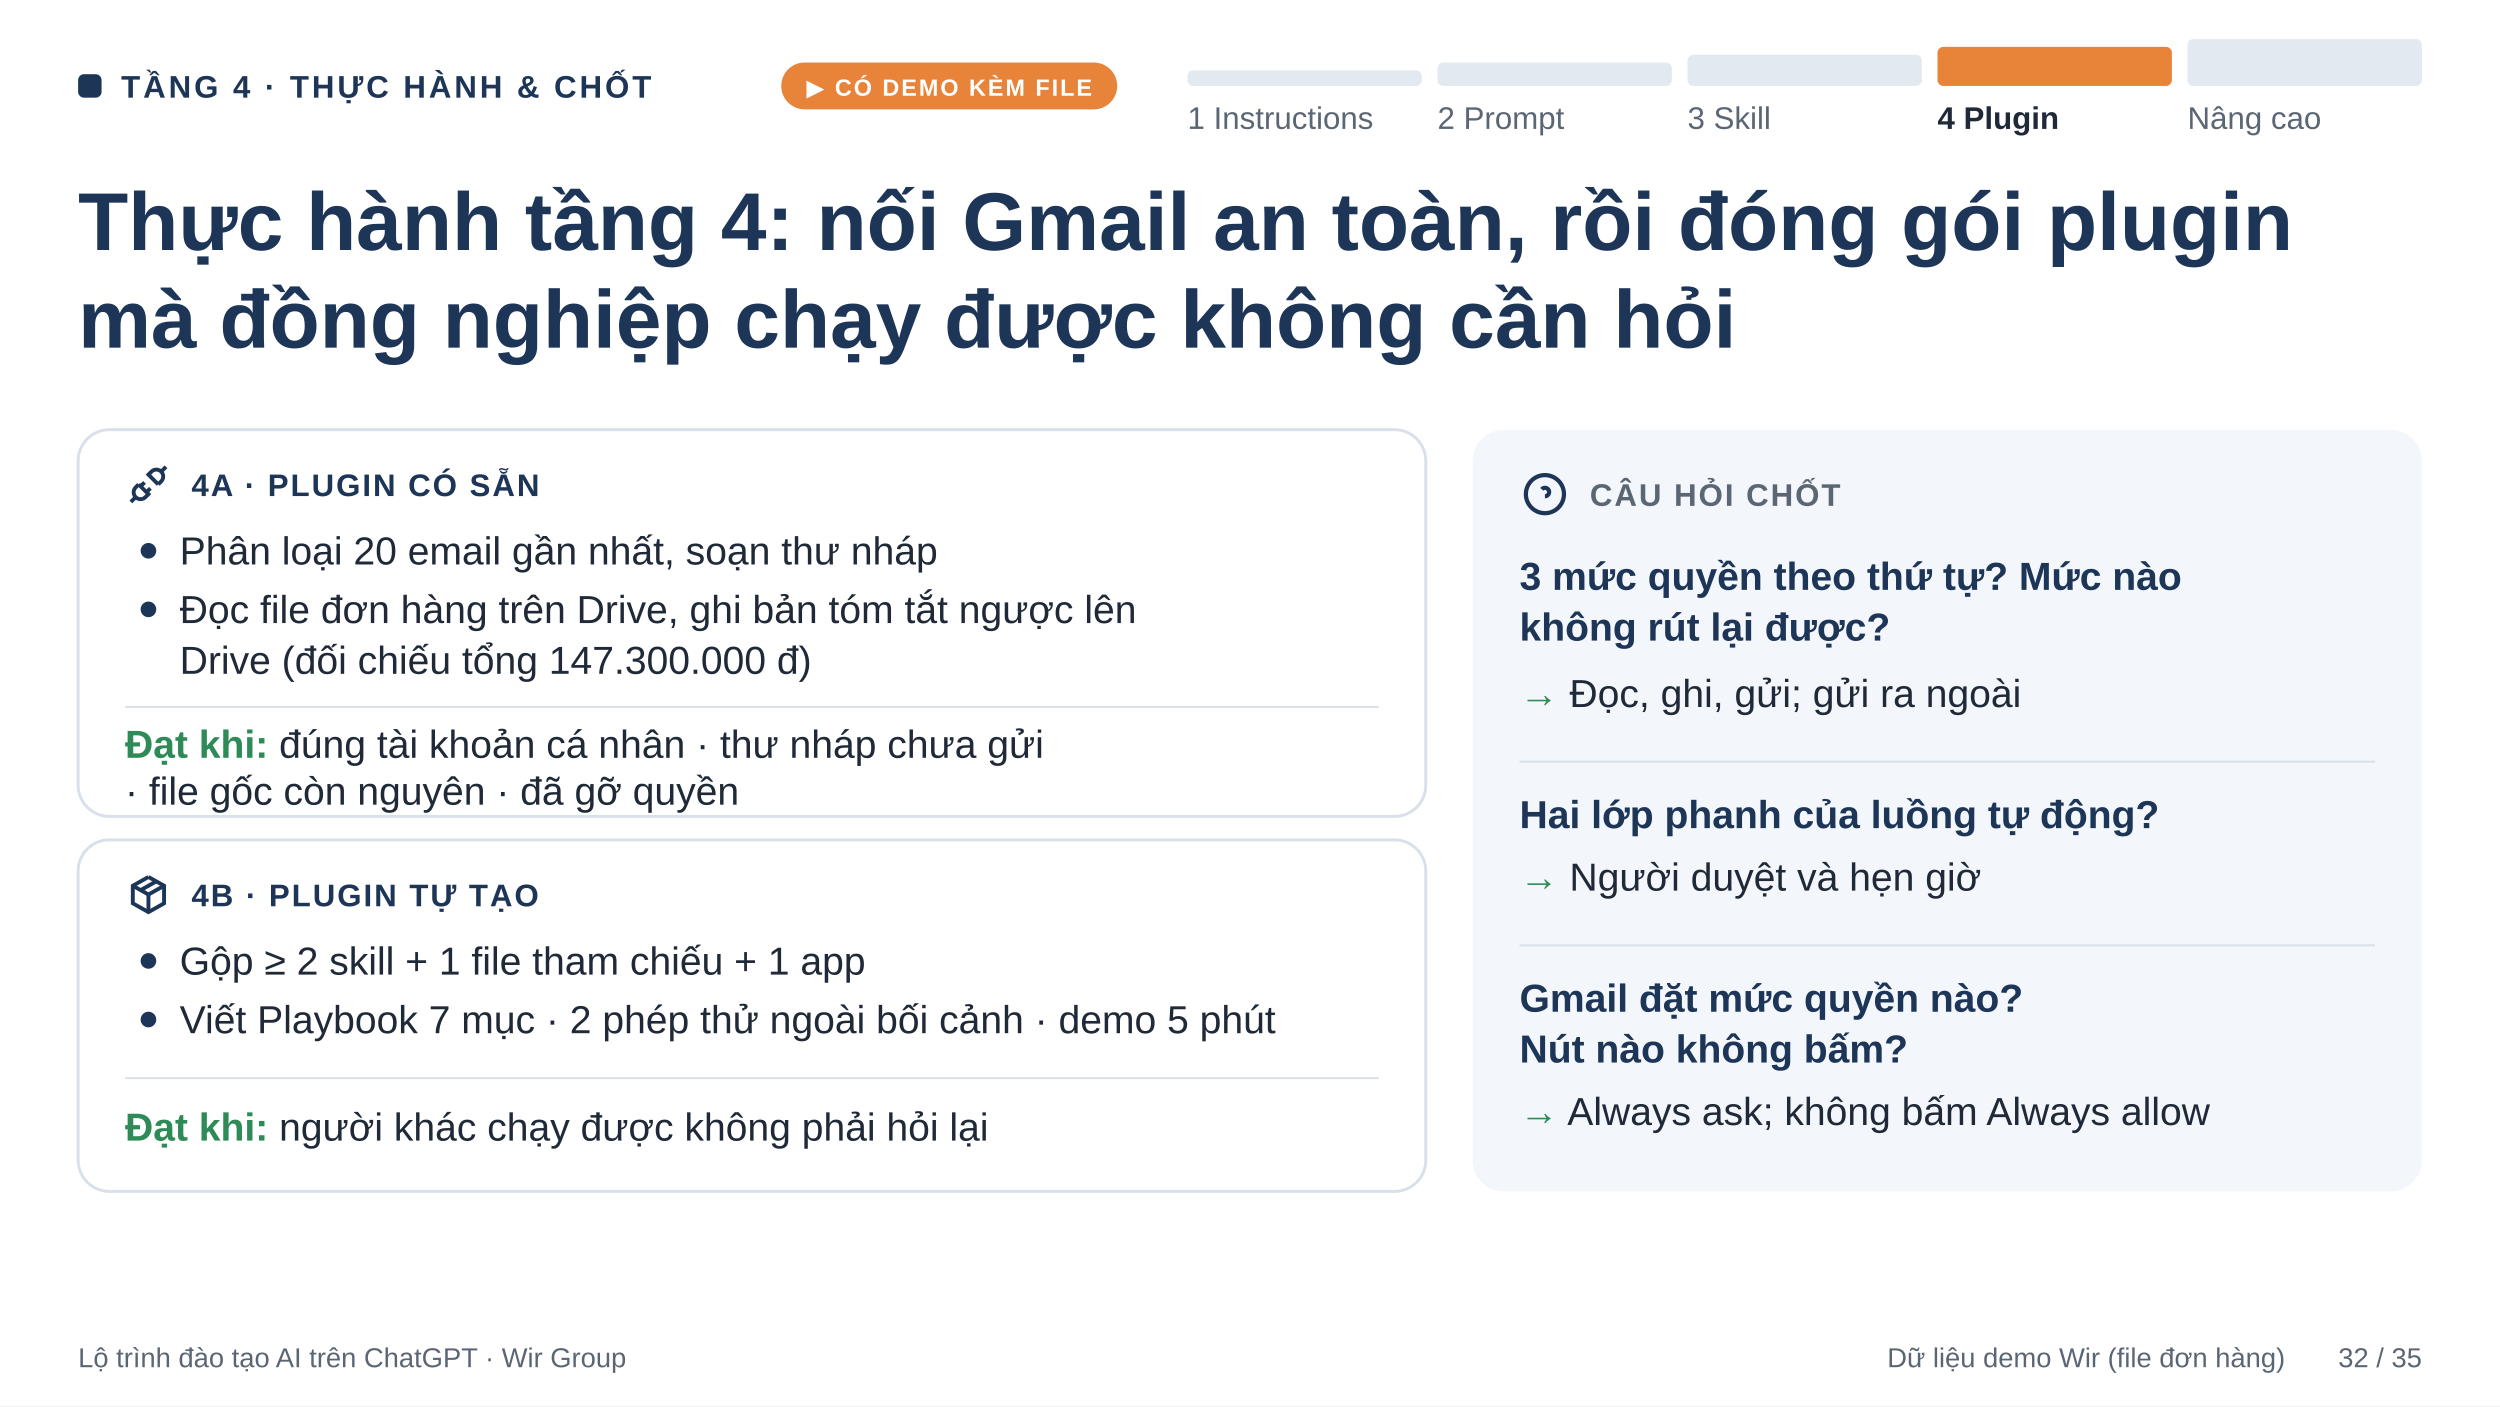
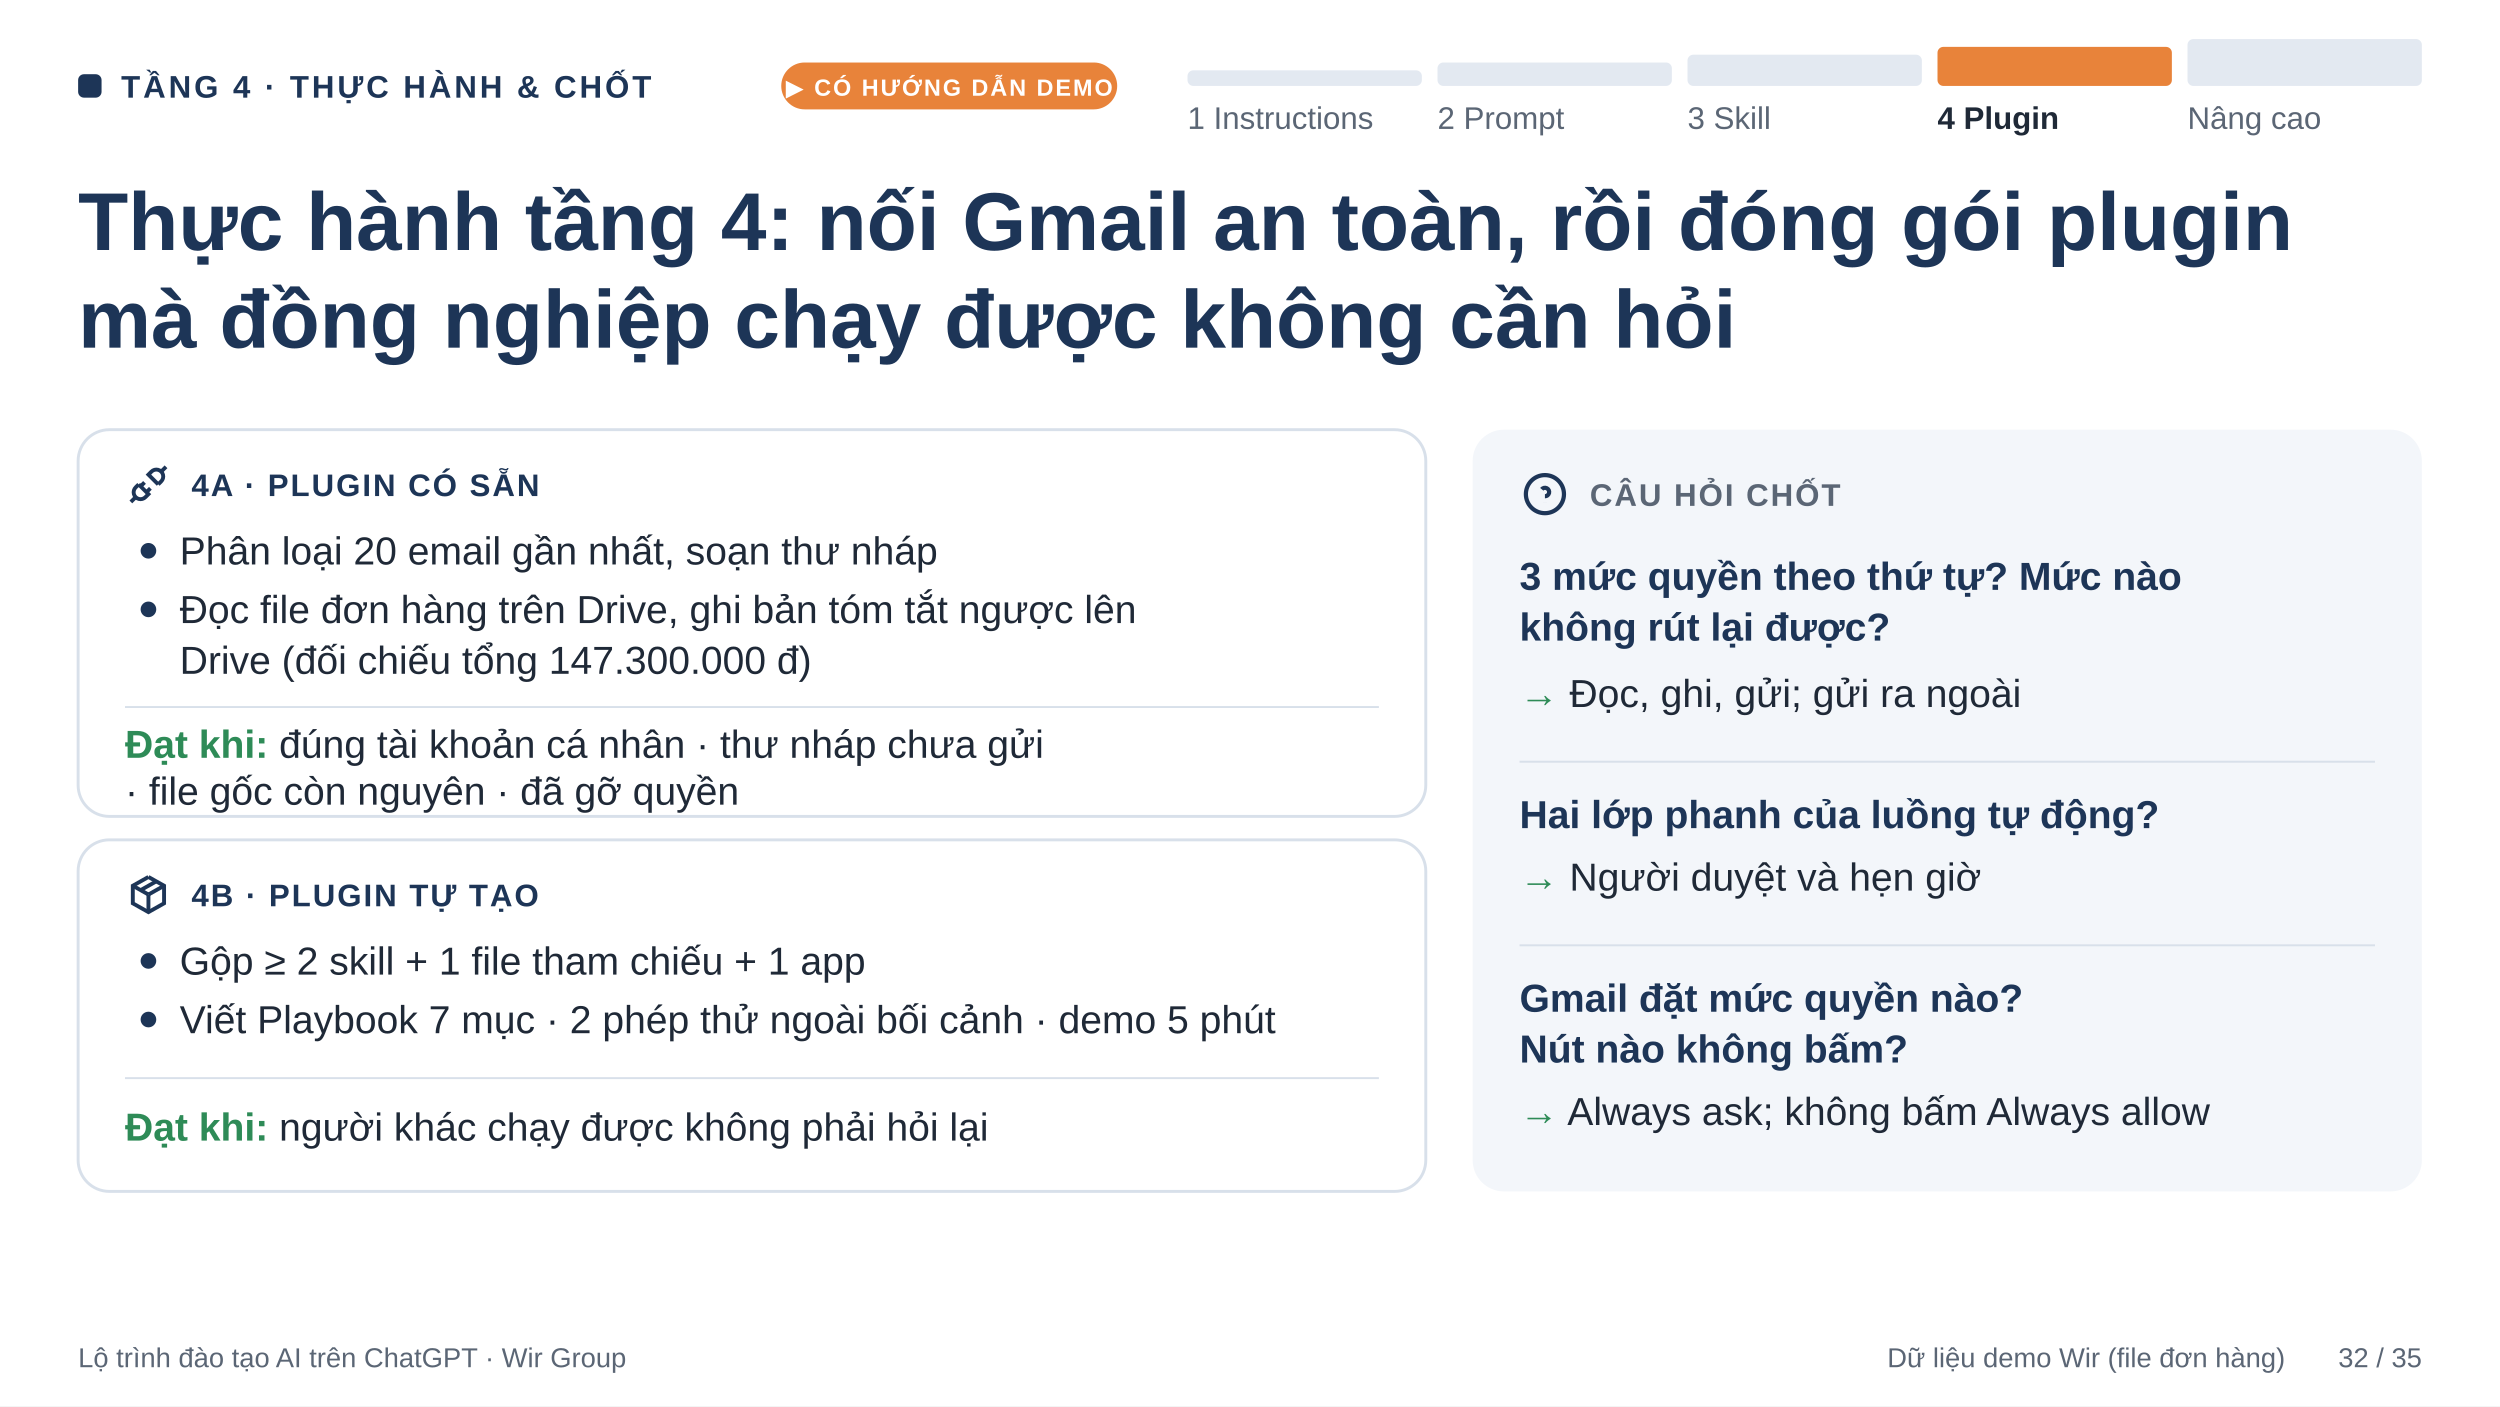
<svg xmlns="http://www.w3.org/2000/svg" viewBox="0 0 1280 720" width="1280" height="720" font-family="Aptos, 'Segoe UI', Arial, sans-serif" data-pptx-page-role="content">
  <rect id="bg" data-pptx-role="background" x="0" y="0" width="1280" height="720" fill="#FFFFFF" />
  <g id="section-kicker" data-pptx-role="chrome" data-pptx-bounds="40 30 540 30">
    <rect x="40" y="38" width="12" height="12" rx="3" fill="#1D3557" />
    <text x="62" y="50" font-size="16" font-weight="bold" letter-spacing="1.5" fill="#1D3557">TẦNG 4 · THỰC HÀNH &amp; CHỐT</text>
  </g>
  <g id="demo-flag" data-pptx-role="chrome" data-pptx-bounds="400 30 180 28">
    <rect x="400" y="32" width="172" height="24" rx="12" fill="#E8833A" />
-     <text x="486" y="49" font-size="12" font-weight="bold" letter-spacing="1" fill="#FFFFFF" text-anchor="middle">▶ CÓ DEMO KÈM FILE</text>
+     <text x="486" y="49" font-size="12" font-weight="bold" letter-spacing="1" fill="#FFFFFF" text-anchor="middle">▶ CÓ HƯỚNG DẪN DEMO</text>
  </g>
  <g id="roadmap-tracker" data-pptx-role="chrome" data-pptx-bounds="600 14 640 62">
    <rect x="608" y="36" width="120" height="8" rx="3" fill="#E3E9F1" />
    <rect x="736" y="32" width="120" height="12" rx="3" fill="#E3E9F1" />
    <rect x="864" y="28" width="120" height="16" rx="3" fill="#E3E9F1" />
    <rect x="992" y="24" width="120" height="20" rx="3" fill="#E8833A" />
    <rect x="1120" y="20" width="120" height="24" rx="3" fill="#E3E9F1" />
    <text x="608" y="66" font-size="16" fill="#5B6675">1 Instructions</text>
    <text x="736" y="66" font-size="16" fill="#5B6675">2 Prompt</text>
    <text x="864" y="66" font-size="16" fill="#5B6675">3 Skill</text>
    <text x="992" y="66" font-size="16" font-weight="bold" fill="#1F2937">4 Plugin</text>
    <text x="1120" y="66" font-size="16" fill="#5B6675">Nâng cao</text>
  </g>
  <text font-size="42" font-weight="bold" fill="#1D3557" x="40" y="128">Thực hành tầng 4: nối Gmail an toàn, rồi đóng gói plugin</text>
  <text font-size="42" font-weight="bold" fill="#1D3557" x="40" y="178">mà đồng nghiệp chạy được không cần hỏi</text>
  <g id="practice-builtin" data-pptx-bounds="40 220 690 198">
    <rect x="40" y="220" width="690" height="198" rx="16" fill="#FFFFFF" stroke="#D8E0EA" stroke-width="1.5" />
    <g transform="translate(64, 236)" fill="none" stroke="#1D3557" stroke-width="2">
      <path d="M7 12l5 5l-1.5 1.5a3.536 3.536 0 1 1 -5 -5l1.5 -1.5" />
      <path d="M17 12l-5 -5l1.5 -1.5a3.536 3.536 0 1 1 5 5l-1.5 1.5" />
      <path d="M3 21l2.5 -2.5" />
      <path d="M18.5 5.5l2.5 -2.5" />
      <path d="M10 11l-2 2" />
      <path d="M13 14l-2 2" />
    </g>
    <text x="98" y="254" font-size="16" font-weight="bold" letter-spacing="1" fill="#1D3557">4A · PLUGIN CÓ SẴN</text>
    <circle cx="76" cy="282" r="4" fill="#1D3557" />
    <text x="92" y="289" font-size="20" fill="#1F2937">Phân loại 20 email gần nhất, soạn thư nháp</text>
    <circle cx="76" cy="312" r="4" fill="#1D3557" />
    <text font-size="20" fill="#1F2937" x="92" y="319">Đọc file đơn hàng trên Drive, ghi bản tóm tắt ngược lên</text>
    <text font-size="20" fill="#1F2937" x="92" y="345">Drive (đối chiếu tổng 147.300.000 đ)</text>
    <line x1="64" y1="362" x2="706" y2="362" stroke="#D8E0EA" stroke-width="1" />
    <text font-size="20" fill="#1F2937" x="64" y="388">
      <tspan>
        <tspan font-weight="bold" fill="#2E8B57">Đạt khi:</tspan> đúng tài khoản cá nhân · thư nháp chưa gửi</tspan>
    </text>
    <text font-size="20" fill="#1F2937" x="64" y="412">· file gốc còn nguyên · đã gỡ quyền</text>
  </g>
  <g id="practice-custom" data-pptx-bounds="40 430 690 180">
    <rect x="40" y="430" width="690" height="180" rx="16" fill="#FFFFFF" stroke="#D8E0EA" stroke-width="1.5" />
    <g transform="translate(64, 446)" fill="none" stroke="#1D3557" stroke-width="2">
      <path d="M12 3l8 4.5l0 9l-8 4.5l-8 -4.5l0 -9l8 -4.5" />
      <path d="M12 12l8 -4.5" />
      <path d="M12 12l0 9" />
      <path d="M12 12l-8 -4.5" />
      <path d="M16 5.25l-8 4.5" />
    </g>
    <text x="98" y="464" font-size="16" font-weight="bold" letter-spacing="1" fill="#1D3557">4B · PLUGIN TỰ TẠO</text>
    <circle cx="76" cy="492" r="4" fill="#1D3557" />
    <text x="92" y="499" font-size="20" fill="#1F2937">Gộp ≥ 2 skill + 1 file tham chiếu + 1 app</text>
    <circle cx="76" cy="522" r="4" fill="#1D3557" />
    <text x="92" y="529" font-size="20" fill="#1F2937">Viết Playbook 7 mục · 2 phép thử ngoài bối cảnh · demo 5 phút</text>
    <line x1="64" y1="552" x2="706" y2="552" stroke="#D8E0EA" stroke-width="1" />
    <text x="64" y="584" font-size="20" fill="#1F2937">
      <tspan font-weight="bold" fill="#2E8B57">Đạt khi:</tspan> người khác chạy được không phải hỏi lại</text>
  </g>
  <g id="quiz-card" data-pptx-bounds="754 220 486 390">
    <rect x="754" y="220" width="486" height="390" rx="16" fill="#F3F6FA" />
    <g transform="translate(778, 240) scale(1.08333)" fill="none" stroke="#1D3557" stroke-width="2">
      <path d="M3 12a9 9 0 1 0 18 0a9 9 0 0 0 -18 0" />
      <path d="M12 16v.01" />
      <path d="M12 13a2 2 0 0 0 .914 -3.782a1.98 1.98 0 0 0 -2.414 .483" />
    </g>
    <text x="814" y="259" font-size="16" font-weight="bold" letter-spacing="1" fill="#5B6675">CÂU HỎI CHỐT</text>
    <text font-size="20" font-weight="bold" fill="#1D3557" x="778" y="302">3 mức quyền theo thứ tự? Mức nào</text>
    <text font-size="20" font-weight="bold" fill="#1D3557" x="778" y="328">không rút lại được?</text>
    <line x1="778" y1="390" x2="1216" y2="390" stroke="#D8E0EA" stroke-width="1" />
    <text x="778" y="424" font-size="20" font-weight="bold" fill="#1D3557">Hai lớp phanh của luồng tự động?</text>
    <line x1="778" y1="484" x2="1216" y2="484" stroke="#D8E0EA" stroke-width="1" />
    <text font-size="20" font-weight="bold" fill="#1D3557" x="778" y="518">Gmail đặt mức quyền nào?</text>
    <text font-size="20" font-weight="bold" fill="#1D3557" x="778" y="544">Nút nào không bấm?</text>
  </g>
  <g id="answer-1" data-pptx-bounds="778 342 438 30">
    <text x="778" y="362" font-size="20" fill="#1F2937">
      <tspan font-weight="bold" fill="#2E8B57">→</tspan> Đọc, ghi, gửi; gửi ra ngoài</text>
  </g>
  <g id="answer-2" data-pptx-bounds="778 436 438 30">
    <text x="778" y="456" font-size="20" fill="#1F2937">
      <tspan font-weight="bold" fill="#2E8B57">→</tspan> Người duyệt và hẹn giờ</text>
  </g>
  <g id="answer-3" data-pptx-bounds="778 556 438 30">
    <text x="778" y="576" font-size="20" fill="#1F2937">
      <tspan font-weight="bold" fill="#2E8B57">→</tspan> Always ask; không bấm Always allow</text>
  </g>
  <text id="footer-course" data-pptx-role="footer" x="40" y="700" font-size="14" fill="#5B6675">Lộ trình đào tạo AI trên ChatGPT · Wir Group</text>
  <text id="source-note" data-pptx-role="footer" x="1170" y="700" font-size="14" text-anchor="end" fill="#5B6675">Dữ liệu demo Wir (file đơn hàng)</text>
  <text id="page-number" data-pptx-role="page-number" x="1240" y="700" font-size="14" text-anchor="end" fill="#5B6675">32 / 35</text>
</svg>
